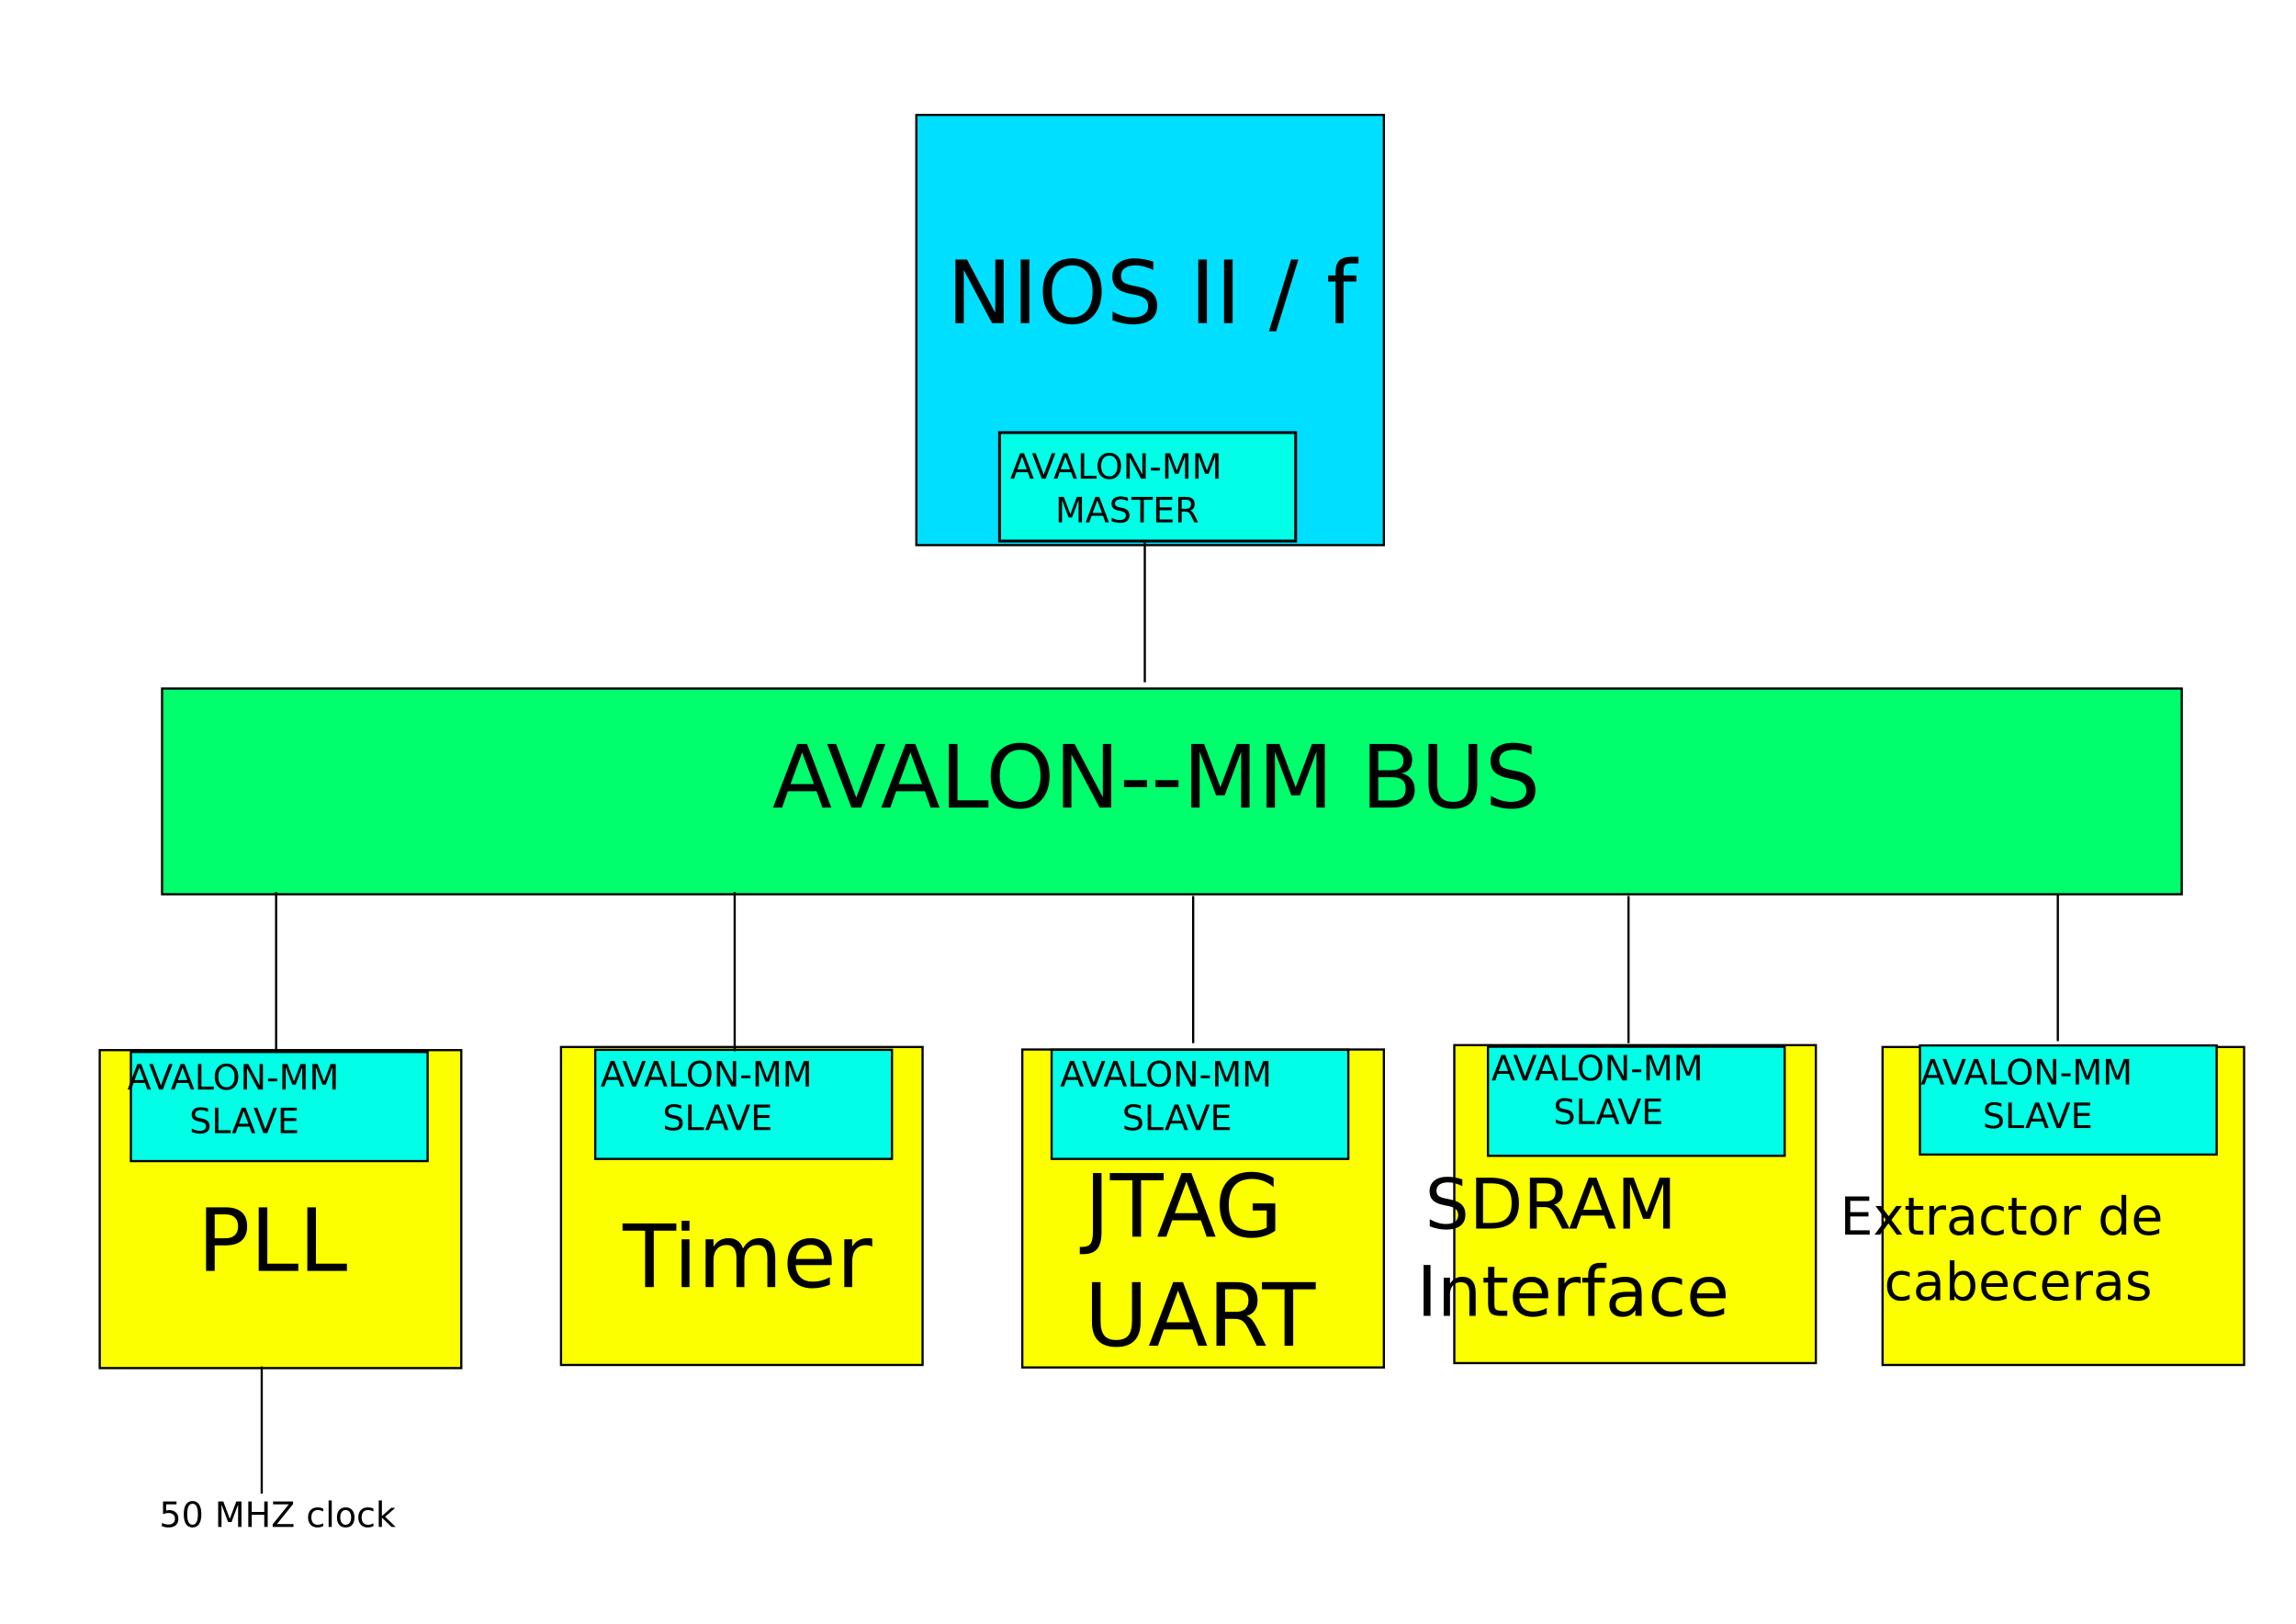
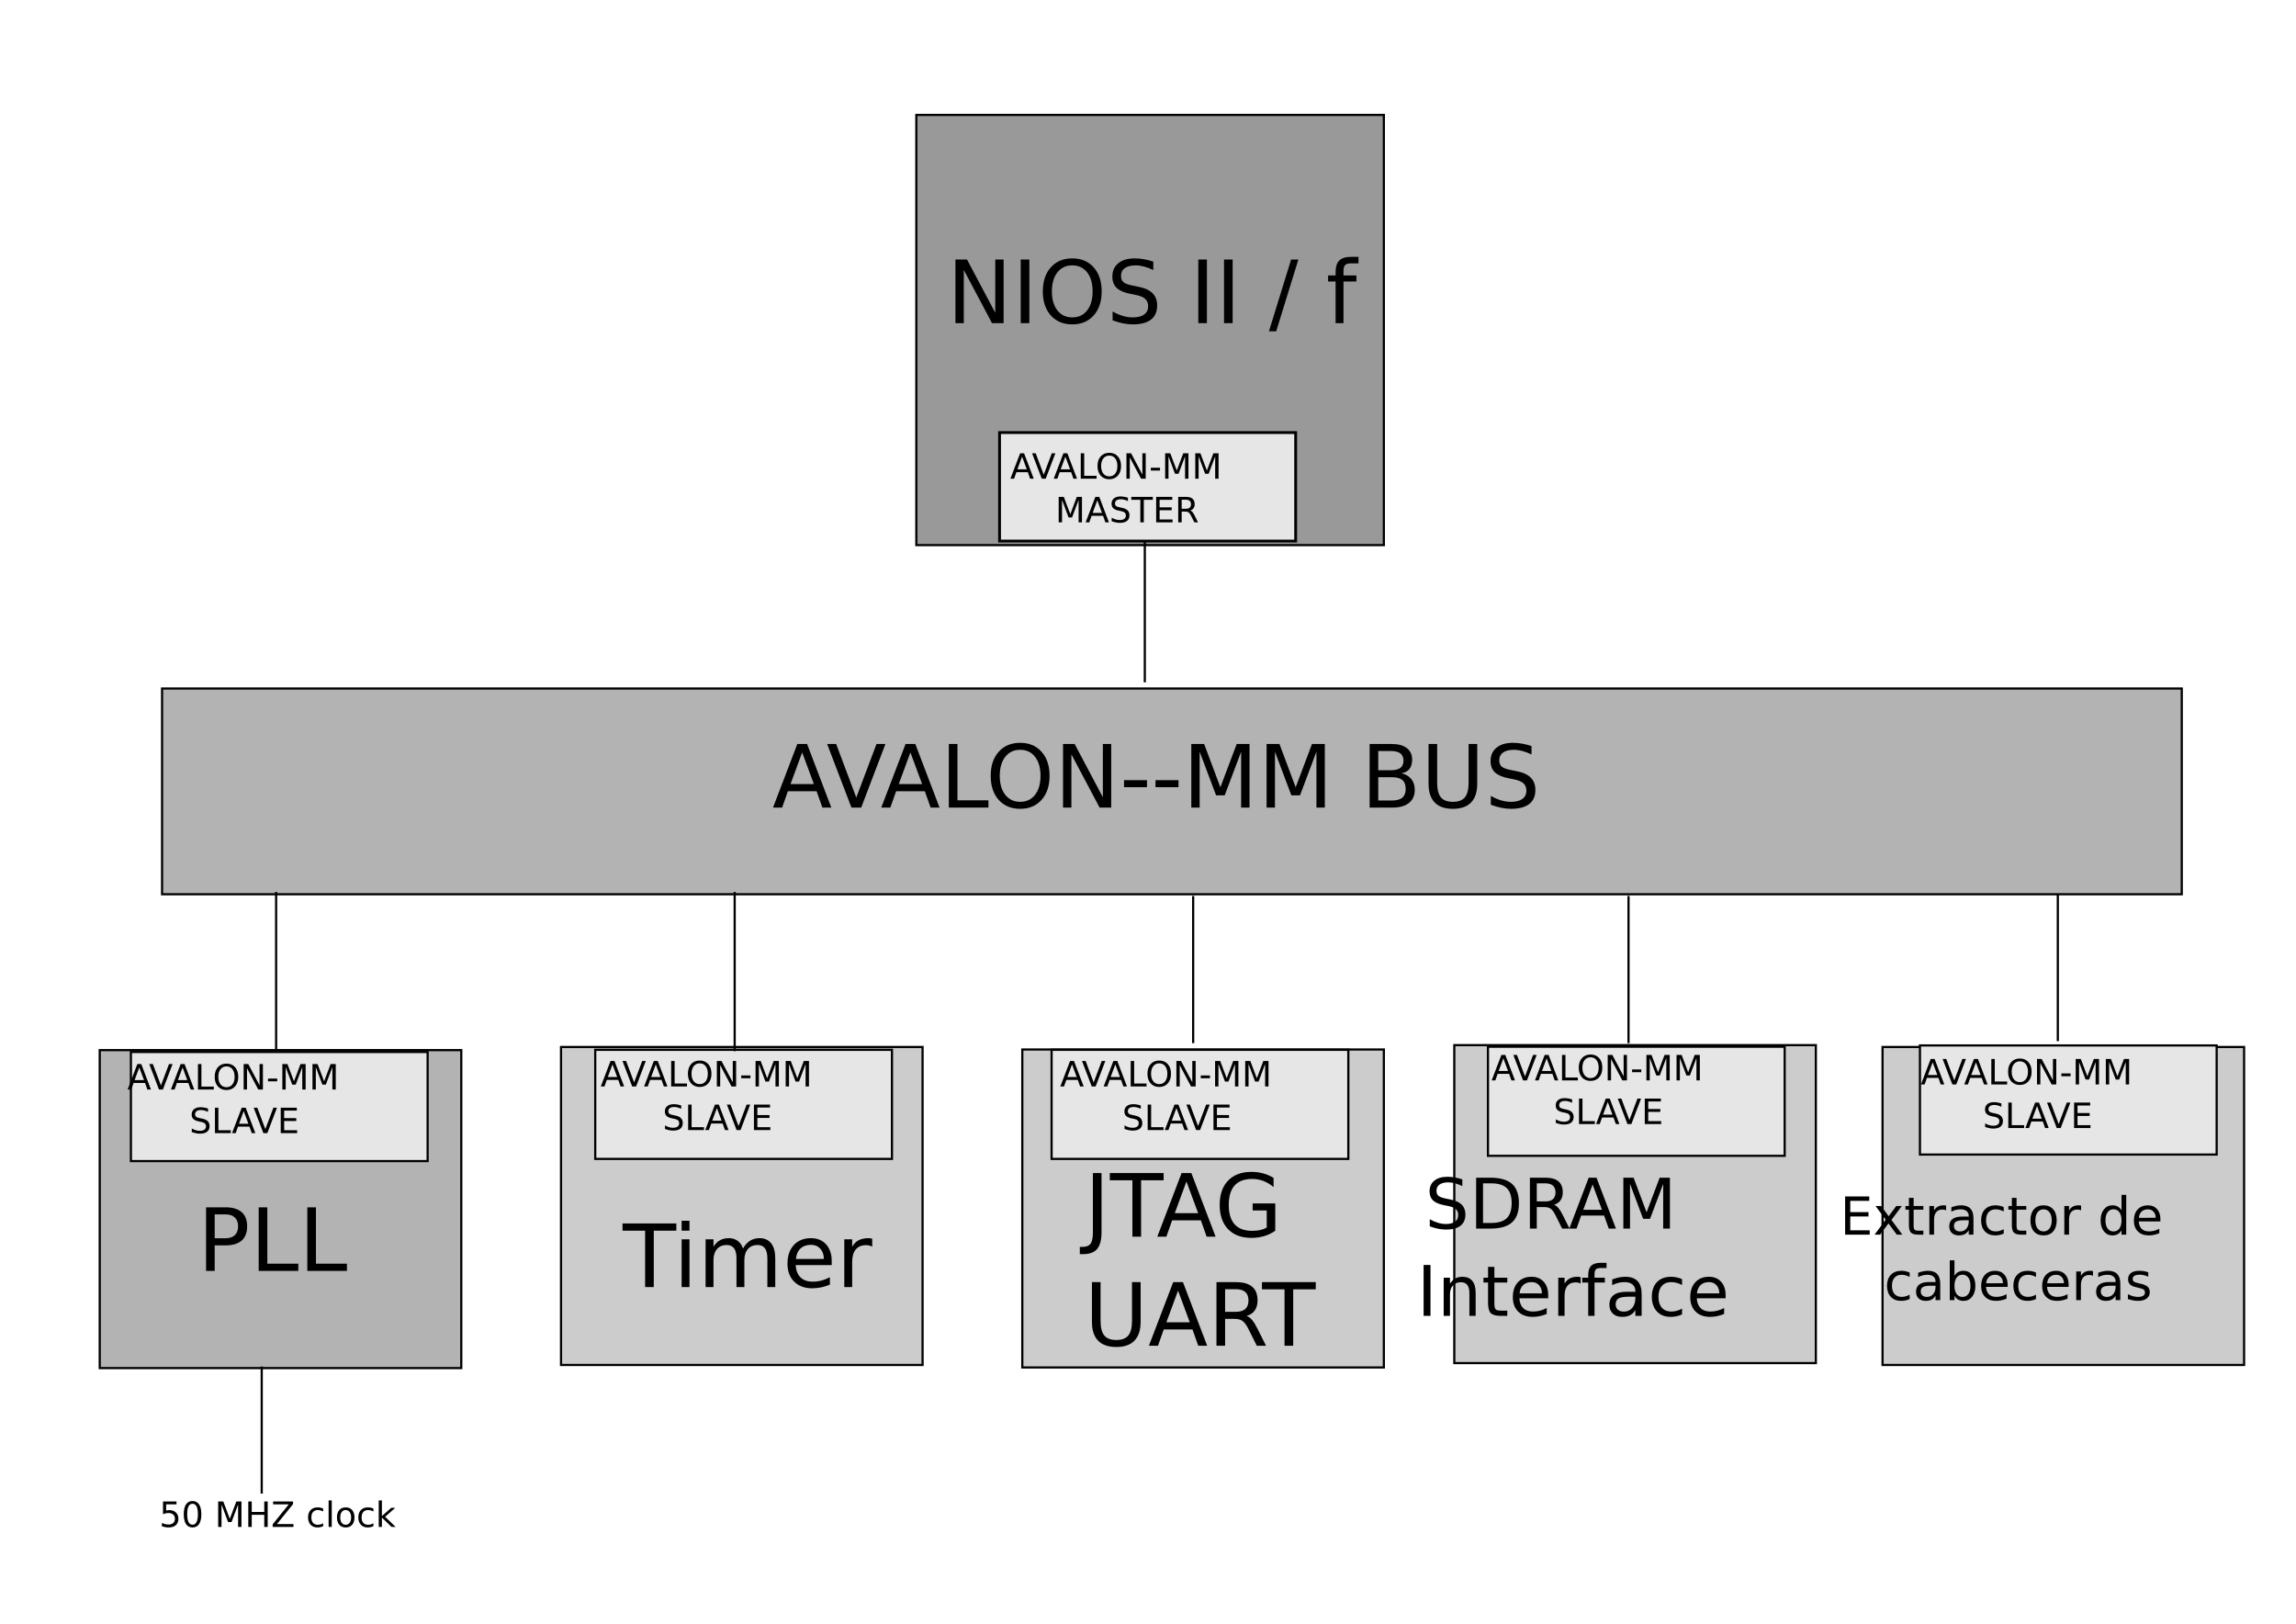
<svg xmlns="http://www.w3.org/2000/svg" width="1052.362" height="744.094" id="svg2" version="1.1">
  <defs id="defs4">
    </defs>
  <g id="layer1" transform="translate(0,-308.2677)">
-     <rect style="fill:#00dfff;fill-opacity:1;stroke:#000000;stroke-opacity:1" id="rect2816" width="214.286" height="197.143" x="420" y="360.934" />
-     <rect style="fill:#00ff6c;fill-opacity:1;stroke:#000000;stroke-opacity:1" id="rect3590" width="925.714" height="94.286" x="74.286" y="315.523" transform="translate(0,308.2677)" />
-     <rect style="fill:#fbff00;fill-opacity:1;stroke:#000000;stroke-opacity:1" id="rect3592" width="165.714" height="145.714" x="45.714" y="789.505" />
-     <rect style="fill:#fbff00;fill-opacity:1;stroke:#000000;stroke-opacity:1" id="rect3592-8" width="165.714" height="145.714" x="257.143" y="788.076" />
-     <rect style="fill:#fbff00;fill-opacity:1;stroke:#000000;stroke-opacity:1" id="rect3592-87" width="165.714" height="145.714" x="468.571" y="789.219" />
-     <rect style="fill:#fbff00;fill-opacity:1;stroke:#000000;stroke-opacity:1" id="rect3592-1" width="165.714" height="145.714" x="666.571" y="787.219" />
-     <rect style="fill:#fbff00;fill-opacity:1;stroke:#000000;stroke-opacity:1" id="rect3592-2" width="165.714" height="145.714" x="862.857" y="788.076" />
+     <rect style="fill:#999999;fill-opacity:1;stroke:#000000;stroke-opacity:1" id="rect2816" width="214.286" height="197.143" x="420" y="360.934" />
+     <rect style="fill:#b3b3b3;fill-opacity:1;stroke:#000000;stroke-opacity:1" id="rect3590" width="925.714" height="94.286" x="74.286" y="315.523" transform="translate(0,308.2677)" />
+     <rect style="fill:#b3b3b3;fill-opacity:1;stroke:#000000;stroke-opacity:1" id="rect3592" width="165.714" height="145.714" x="45.714" y="789.505" />
+     <rect style="fill:#cccccc;fill-opacity:1;stroke:#000000;stroke-opacity:1" id="rect3592-8" width="165.714" height="145.714" x="257.143" y="788.076" />
+     <rect style="fill:#cccccc;fill-opacity:1;stroke:#000000;stroke-opacity:1" id="rect3592-87" width="165.714" height="145.714" x="468.571" y="789.219" />
+     <rect style="fill:#cccccc;fill-opacity:1;stroke:#000000;stroke-opacity:1" id="rect3592-1" width="165.714" height="145.714" x="666.571" y="787.219" />
+     <rect style="fill:#cccccc;fill-opacity:1;stroke:#000000;stroke-opacity:1" id="rect3592-2" width="165.714" height="145.714" x="862.857" y="788.076" />
    <text xml:space="preserve" style="font-size:40px;font-style:normal;font-weight:normal;fill:#000000;fill-opacity:1;stroke:none;font-family:Bitstream Vera Sans" x="434" y="456.362" id="text3664">
      <tspan id="tspan3666" x="434" y="456.362">NIOS II / f</tspan>
    </text>
    <text xml:space="preserve" style="font-size:40px;font-style:normal;font-weight:normal;fill:#000000;fill-opacity:1;stroke:none;font-family:Bitstream Vera Sans" x="354" y="678.362" id="text3693">
      <tspan id="tspan3695" x="354" y="678.362">AVALON--MM BUS</tspan>
    </text>
-     <rect style="fill:#00ffe6;fill-opacity:1;stroke:#000000;stroke-width:1.283;stroke-opacity:1" id="rect3697" width="135.717" height="49.717" x="458.141" y="506.504" />
-     <rect style="fill:#00ffe6;fill-opacity:1;stroke:#000000;stroke-opacity:1" id="rect3701" width="136" height="50" x="60" y="482.094" transform="translate(0,308.2677)" />
-     <rect style="fill:#00ffe6;fill-opacity:1;stroke:#000000;stroke-opacity:1" id="rect3701-1" width="136" height="50" x="272.827" y="789.362" />
-     <rect style="fill:#00ffe6;fill-opacity:1;stroke:#000000;stroke-opacity:1" id="rect3701-8" width="136" height="50" x="482" y="789.362" />
-     <rect style="fill:#00ffe6;fill-opacity:1;stroke:#000000;stroke-opacity:1" id="rect3701-0" width="136" height="50" x="682" y="787.948" />
-     <rect style="fill:#00ffe6;fill-opacity:1;stroke:#000000;stroke-opacity:1" id="rect3701-7" width="136" height="50" x="880" y="787.362" />
+     <rect style="fill:#e6e6e6;fill-opacity:1;stroke:#000000;stroke-width:1.283;stroke-opacity:1" id="rect3697" width="135.717" height="49.717" x="458.141" y="506.504" />
+     <rect style="fill:#e6e6e6;fill-opacity:1;stroke:#000000;stroke-opacity:1" id="rect3701" width="136" height="50" x="60" y="482.094" transform="translate(0,308.2677)" />
+     <rect style="fill:#e6e6e6;fill-opacity:1;stroke:#000000;stroke-opacity:1" id="rect3701-1" width="136" height="50" x="272.827" y="789.362" />
+     <rect style="fill:#e6e6e6;fill-opacity:1;stroke:#000000;stroke-opacity:1" id="rect3701-8" width="136" height="50" x="482" y="789.362" />
+     <rect style="fill:#e6e6e6;fill-opacity:1;stroke:#000000;stroke-opacity:1" id="rect3701-0" width="136" height="50" x="682" y="787.948" />
+     <rect style="fill:#e6e6e6;fill-opacity:1;stroke:#000000;stroke-opacity:1" id="rect3701-7" width="136" height="50" x="880" y="787.362" />
    <path style="fill:none;stroke:#000000;stroke-width:1px;stroke-linecap:butt;stroke-linejoin:miter;stroke-opacity:1" d="m 546.887,478.042 0,-67.437" id="path3770" transform="translate(0,308.2677)" />
    <path style="fill:none;stroke:#000000;stroke-width:1px;stroke-linecap:butt;stroke-linejoin:miter;stroke-opacity:1" d="m 746.426,478.042 0,-67.437" id="path3772" transform="translate(0,308.2677)" />
    <path style="fill:none;stroke:#000000;stroke-width:1px;stroke-linecap:butt;stroke-linejoin:miter;stroke-opacity:1" d="m 943.195,477.118 0,-67.437" id="path3774" transform="translate(0,308.2677)" />
    <path style="fill:none;stroke:#000000;stroke-width:1px;stroke-linecap:butt;stroke-linejoin:miter;stroke-opacity:1" d="m 524.716,312.682 0,-64.666" id="path3778" transform="translate(0,308.2677)" />
    <text xml:space="preserve" style="font-size:16px;font-style:normal;font-weight:normal;text-align:center;text-anchor:middle;fill:#000000;fill-opacity:1;stroke:none;font-family:Bitstream Vera Sans" x="529.335" y="527.647" id="text3782">
      <tspan id="tspan3784" x="529.335" y="527.647">AVALON-MM</tspan>
      <tspan x="529.335" y="547.647" id="tspan3786">MASTER</tspan>
    </text>
    <text xml:space="preserve" style="font-size:16px;font-style:normal;font-weight:normal;text-align:center;text-anchor:middle;fill:#000000;fill-opacity:1;stroke:none;font-family:Bitstream Vera Sans" x="124.712" y="807.557" id="text3788">
      <tspan id="tspan3790" x="124.712" y="807.557">AVALON-MM</tspan>
      <tspan x="124.712" y="827.557" id="tspan3792">SLAVE</tspan>
    </text>
    <text xml:space="preserve" style="font-size:16px;font-style:normal;font-weight:normal;text-align:center;text-anchor:middle;fill:#000000;fill-opacity:1;stroke:none;font-family:Bitstream Vera Sans" x="341.603" y="806.152" id="text3788-2">
      <tspan id="tspan3790-3" x="341.603" y="806.152">AVALON-MM</tspan>
      <tspan x="341.603" y="826.152" id="tspan3792-5">SLAVE</tspan>
    </text>
    <text xml:space="preserve" style="font-size:16px;font-style:normal;font-weight:normal;text-align:center;text-anchor:middle;fill:#000000;fill-opacity:1;stroke:none;font-family:Bitstream Vera Sans" x="552.228" y="806.152" id="text3788-5">
      <tspan id="tspan3790-4" x="552.228" y="806.152">AVALON-MM</tspan>
      <tspan x="552.228" y="826.152" id="tspan3792-8">SLAVE</tspan>
    </text>
    <text xml:space="preserve" style="font-size:16px;font-style:normal;font-weight:normal;text-align:center;text-anchor:middle;fill:#000000;fill-opacity:1;stroke:none;font-family:Bitstream Vera Sans" x="749.92" y="803.381" id="text3788-9">
      <tspan id="tspan3790-39" x="749.92" y="803.381">AVALON-MM</tspan>
      <tspan x="749.92" y="823.381" id="tspan3792-4">SLAVE</tspan>
    </text>
    <text xml:space="preserve" style="font-size:16px;font-style:normal;font-weight:normal;text-align:center;text-anchor:middle;fill:#000000;fill-opacity:1;stroke:none;font-family:Bitstream Vera Sans" x="946.689" y="805.228" id="text3788-6">
      <tspan id="tspan3790-2" x="946.689" y="805.228">AVALON-MM</tspan>
      <tspan x="946.689" y="825.228" id="tspan3792-6">SLAVE</tspan>
    </text>
    <text xml:space="preserve" style="font-size:40px;font-style:normal;font-weight:normal;fill:#000000;fill-opacity:1;stroke:none;font-family:Bitstream Vera Sans" x="90.532" y="890.698" id="text3861">
      <tspan id="tspan3863" x="90.532" y="890.698">PLL</tspan>
    </text>
    <text xml:space="preserve" style="font-size:40px;font-style:normal;font-weight:normal;fill:#000000;fill-opacity:1;stroke:none;font-family:Bitstream Vera Sans" x="285.453" y="898.088" id="text3865">
      <tspan id="tspan3867" x="285.453" y="898.088">Timer</tspan>
    </text>
    <text xml:space="preserve" style="font-size:40px;font-style:normal;font-weight:normal;fill:#000000;fill-opacity:1;stroke:none;font-family:Bitstream Vera Sans" x="497.002" y="874.994" id="text3869">
      <tspan id="tspan3871" x="497.002" y="874.994">JTAG</tspan>
      <tspan x="497.002" y="924.994" id="tspan3873">UART</tspan>
    </text>
    <text xml:space="preserve" style="font-size:32px;font-style:normal;font-weight:normal;text-align:center;text-anchor:middle;fill:#000000;fill-opacity:1;stroke:none;font-family:Bitstream Vera Sans" x="746.426" y="871.298" id="text3875">
      <tspan id="tspan3877" x="746.426" y="871.298">SDRAM</tspan>
      <tspan x="746.426" y="911.298" id="tspan3879">Interface</tspan>
    </text>
    <text xml:space="preserve" style="font-size:24px;font-style:normal;font-weight:normal;text-align:center;text-anchor:middle;fill:#000000;fill-opacity:1;stroke:none;font-family:Bitstream Vera Sans" x="944.119" y="874.07" id="text3881">
      <tspan id="tspan3883" x="944.119" y="874.07">Extractor de</tspan>
      <tspan x="944.119" y="904.07" id="tspan3885">cabeceras</tspan>
    </text>
    <text xml:space="preserve" style="font-size:16px;font-style:normal;font-weight:normal;fill:#000000;fill-opacity:1;stroke:none;font-family:Bitstream Vera Sans" x="72.98" y="1008.02" id="text3895">
      <tspan id="tspan3897" x="72.98" y="1008.02">50 MHZ clock</tspan>
    </text>
    <path style="fill:none;stroke:#000000;stroke-width:1px;stroke-linecap:butt;stroke-linejoin:miter;stroke-opacity:1" d="m 126.56,408.757 0,72.056" id="path2914" transform="translate(0,308.2677)" />
    <path style="fill:none;stroke:#000000;stroke-width:1px;stroke-linecap:butt;stroke-linejoin:miter;stroke-opacity:1" d="m 119.961,626.238 0,58.227" id="path2920" transform="translate(0,308.2677)" />
    <path style="fill:none;stroke:#000000;stroke-width:1px;stroke-linecap:butt;stroke-linejoin:miter;stroke-opacity:1" d="m 336.734,408.764 0,72.959" id="path2922" transform="translate(0,308.2677)" />
  </g>
</svg>
